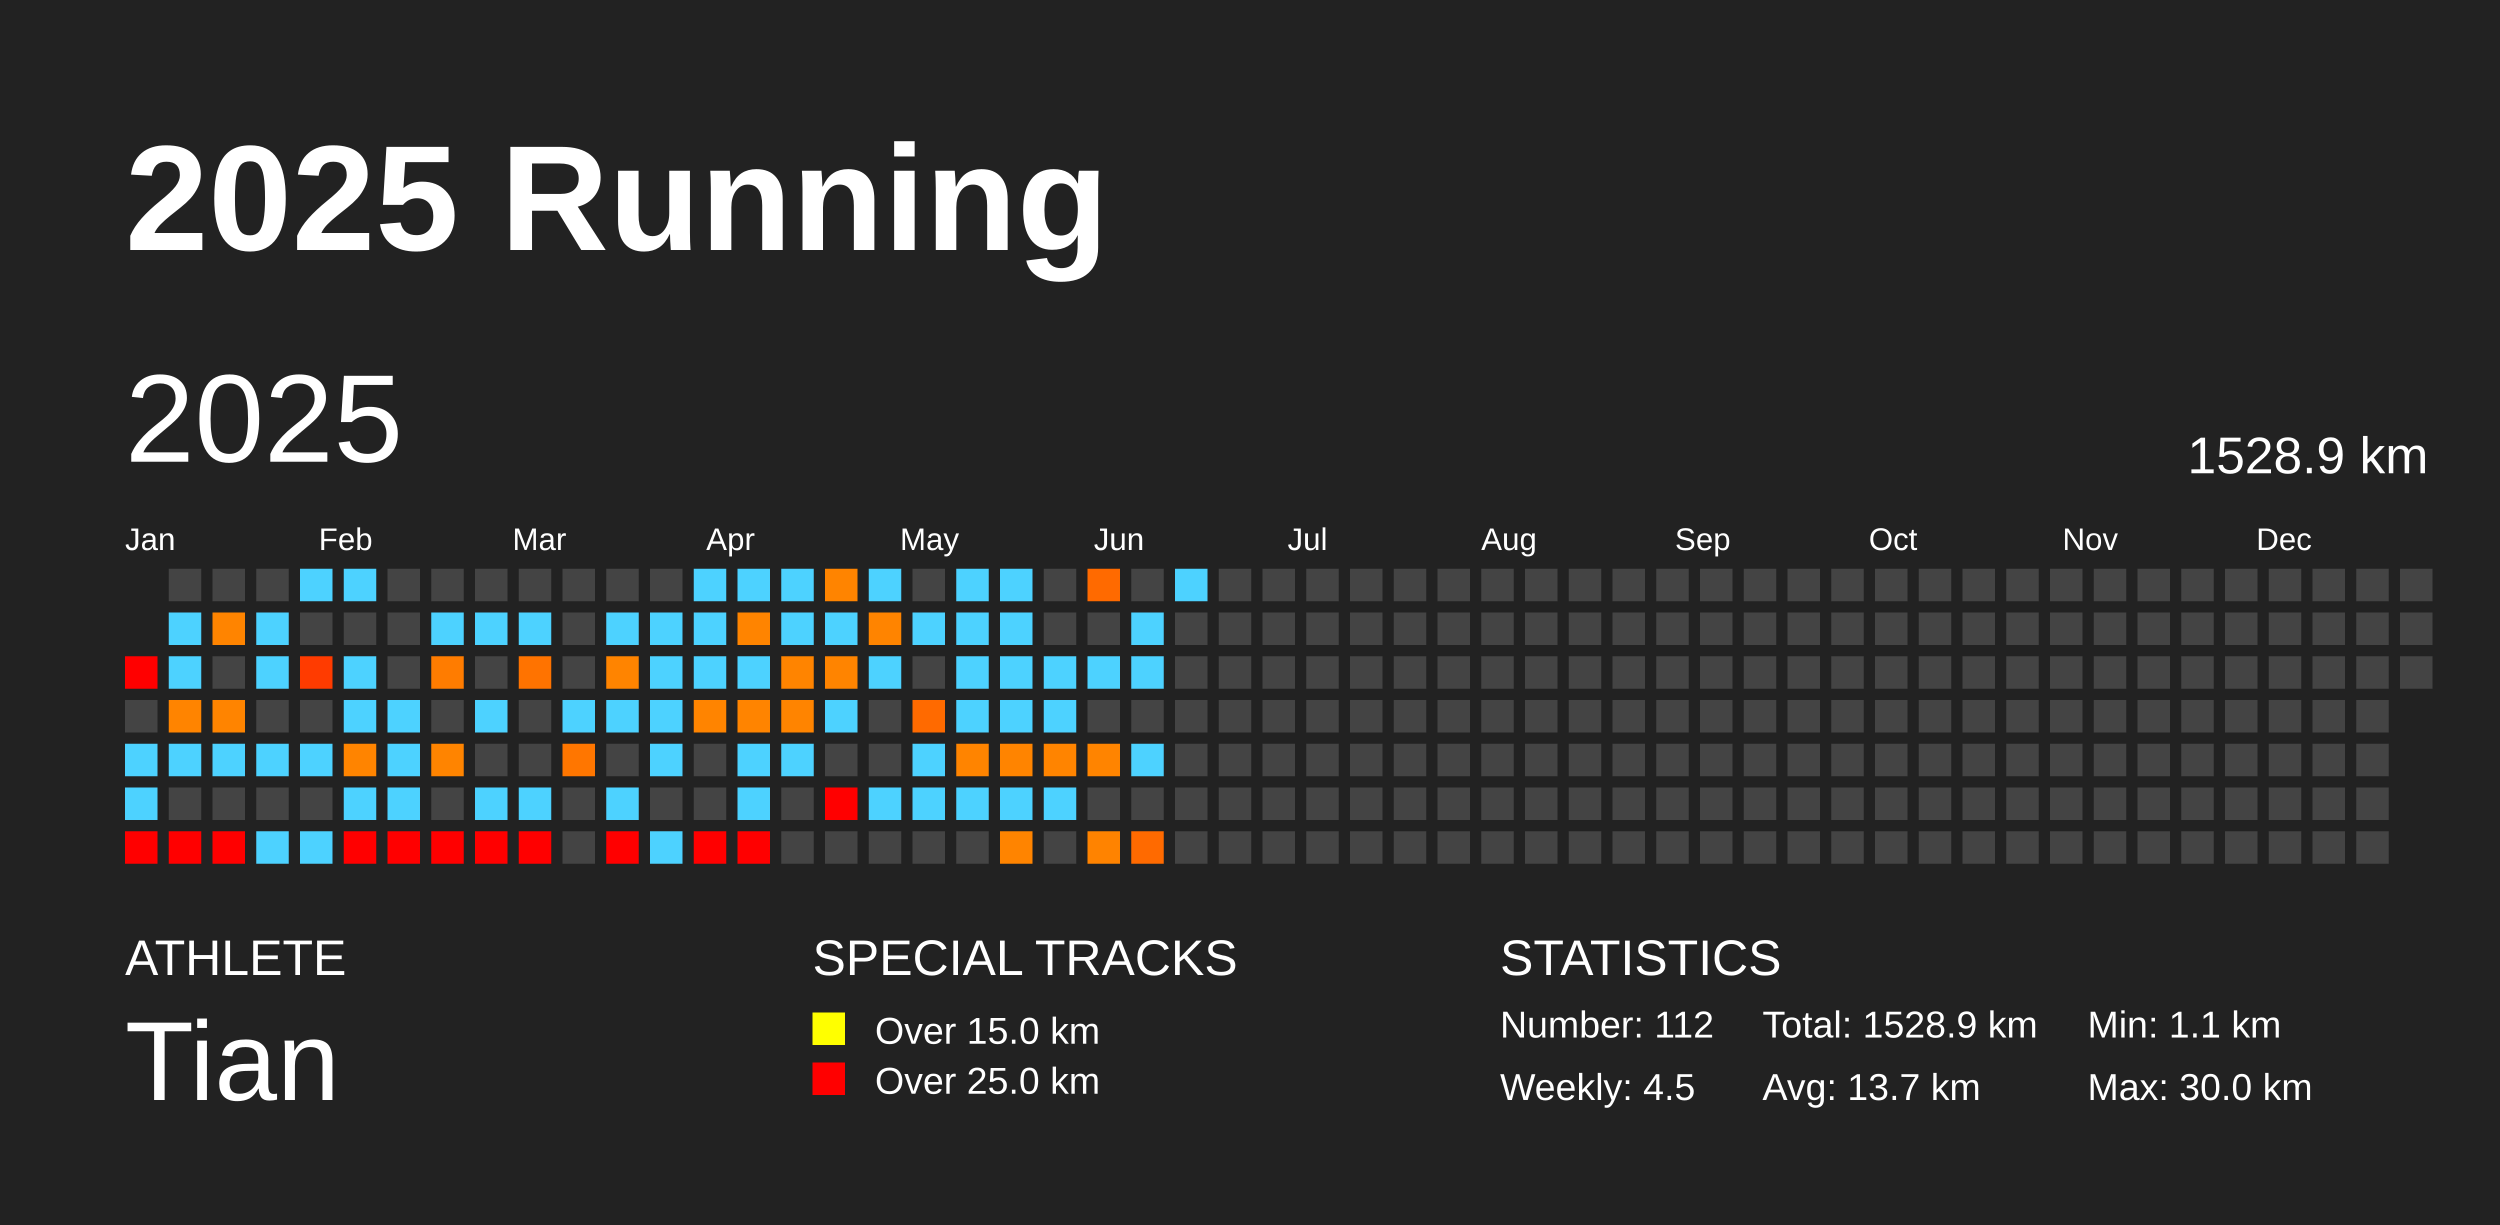
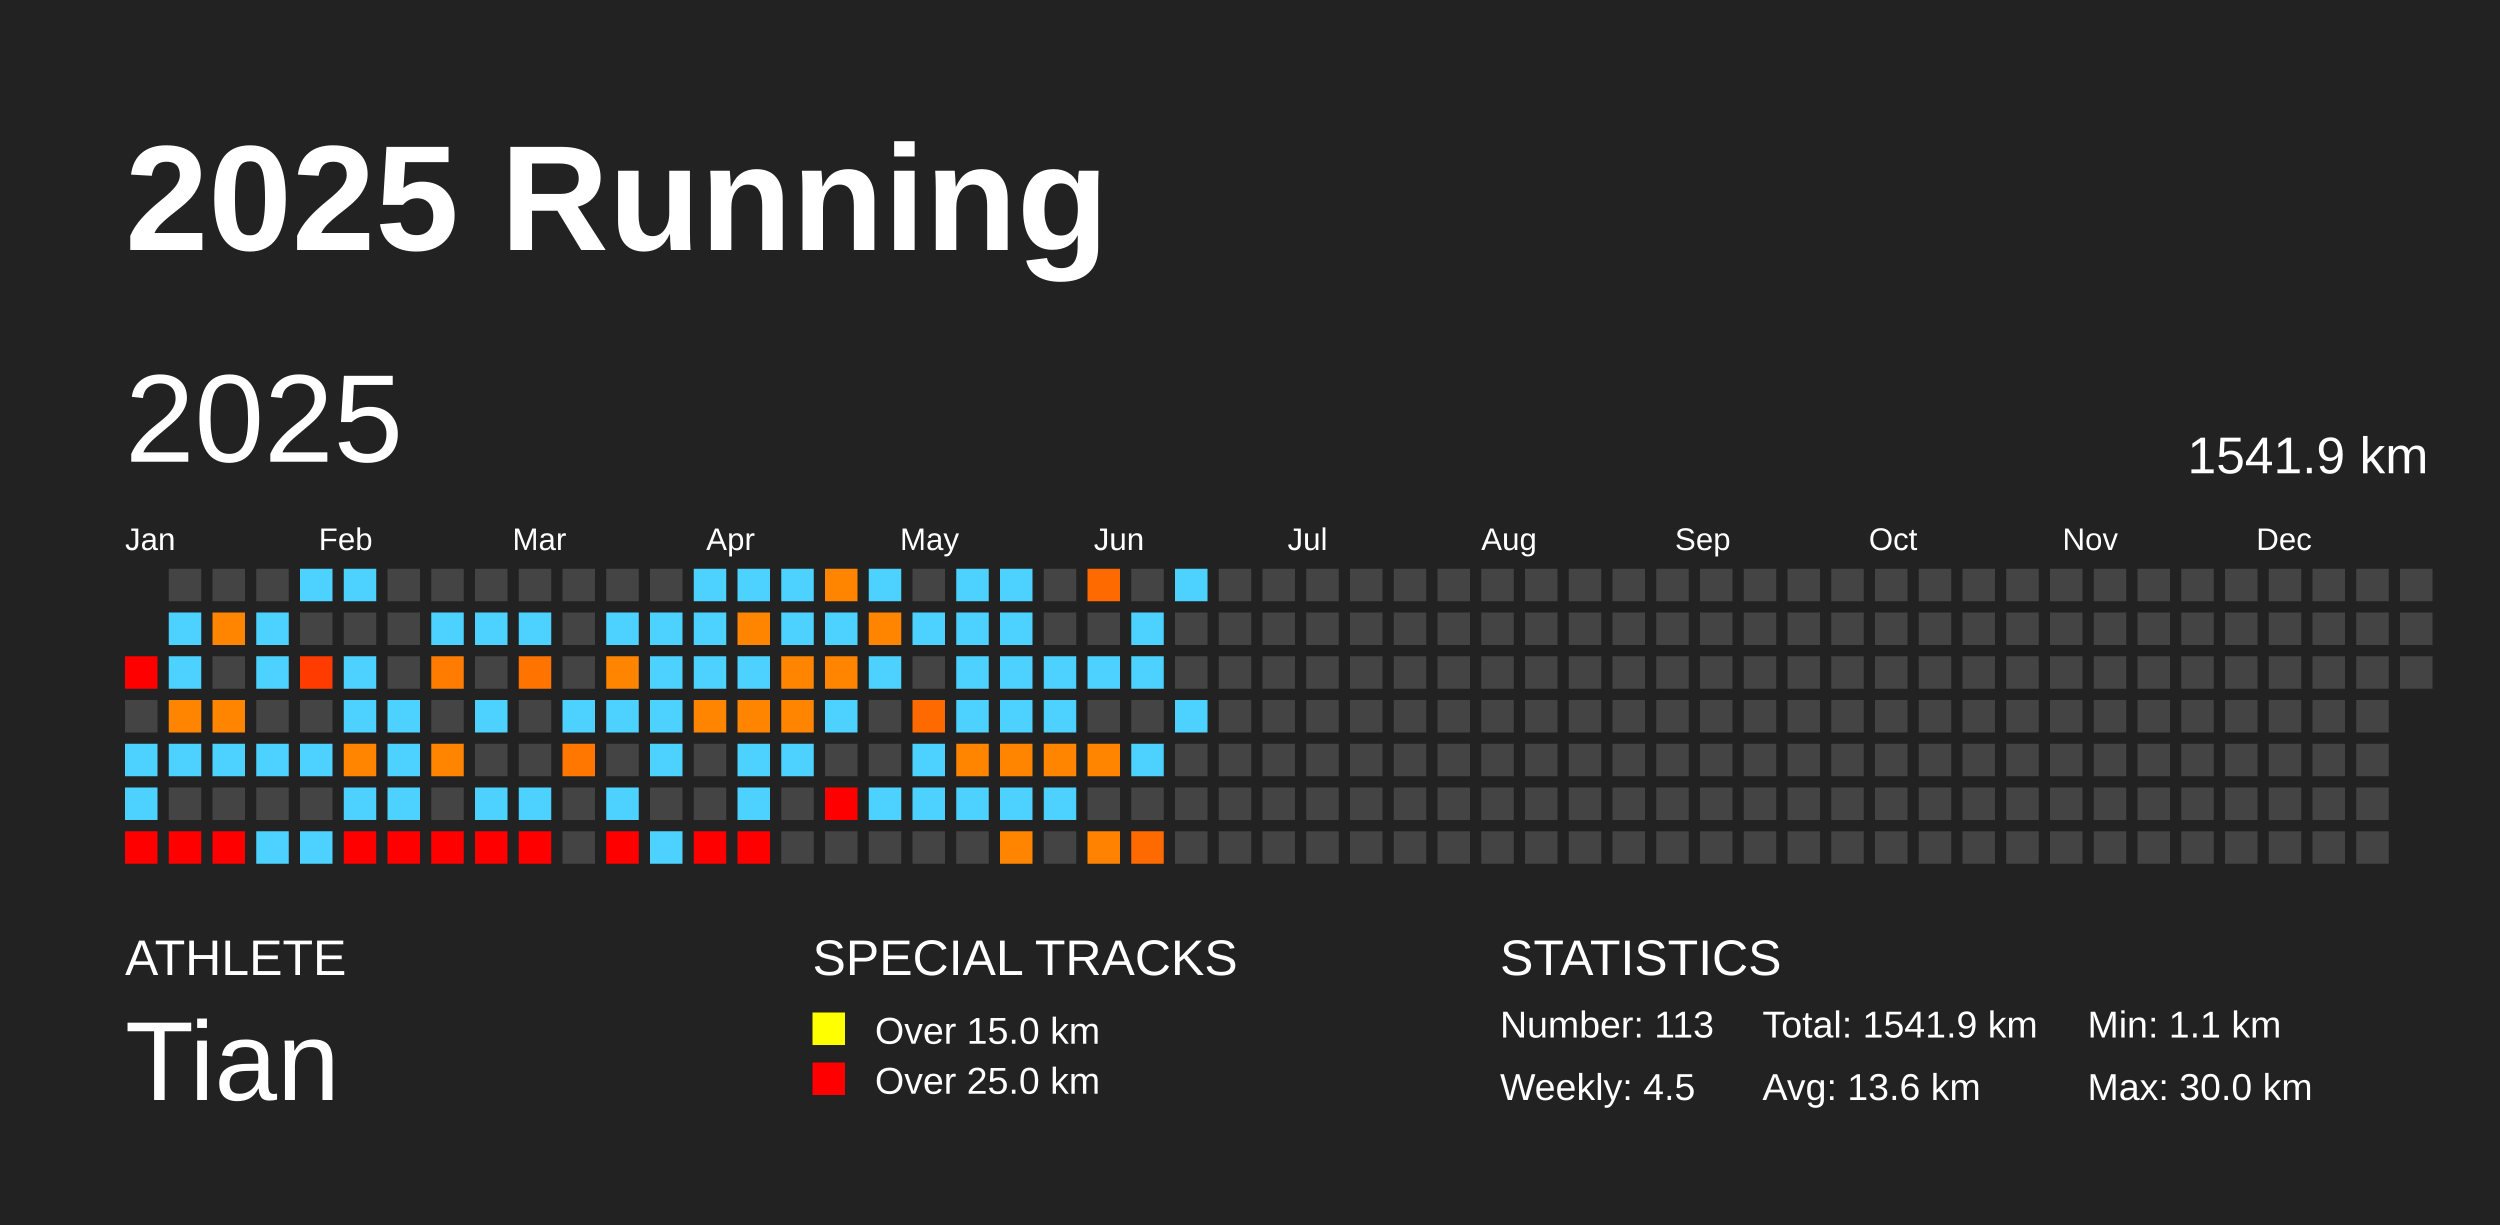
<svg xmlns="http://www.w3.org/2000/svg" baseProfile="full" height="98mm" version="1.1" viewBox="0,0,200,98" width="200mm">
  <defs />
  <rect fill="#222222" height="98" width="200" x="0" y="0" />
  <text fill="#FFFFFF" style="font-size:12px; font-family:Arial; font-weight:bold;" x="10" y="20">2025 Running</text>
  <text fill="#FFFFFF" style="font-size:4px; font-family:Arial" x="10" y="78">ATHLETE</text>
  <text fill="#FFFFFF" style="font-size:9px; font-family:Arial" x="10" y="88">Tian</text>
  <text fill="#FFFFFF" style="font-size:4px; font-family:Arial" x="65" y="78">SPECIAL TRACKS</text>
  <rect fill="yellow" height="2.6" width="2.6" x="65" y="81" />
  <text fill="#FFFFFF" style="font-size:3px; font-family:Arial" x="70" y="83.5">Over 15.0 km</text>
  <rect fill="red" height="2.6" width="2.6" x="65" y="85" />
  <text fill="#FFFFFF" style="font-size:3px; font-family:Arial" x="70" y="87.5">Over 25.0 km</text>
  <text fill="#FFFFFF" style="font-size:4px; font-family:Arial" x="120" y="78">STATISTICS</text>
-   <text fill="#FFFFFF" style="font-size:3px; font-family:Arial" x="120" y="83">Number: 112</text>
+   <text fill="#FFFFFF" style="font-size:3px; font-family:Arial" x="120" y="83">Number: 113</text>
  <text fill="#FFFFFF" style="font-size:3px; font-family:Arial" x="120" y="88">Weekly: 4.5</text>
-   <text fill="#FFFFFF" style="font-size:3px; font-family:Arial" x="141" y="83">Total: 1528.9 km</text>
-   <text fill="#FFFFFF" style="font-size:3px; font-family:Arial" x="141" y="88">Avg: 13.7 km</text>
+   <text fill="#FFFFFF" style="font-size:3px; font-family:Arial" x="141" y="83">Total: 1541.9 km</text>
+   <text fill="#FFFFFF" style="font-size:3px; font-family:Arial" x="141" y="88">Avg: 13.6 km</text>
  <text fill="#FFFFFF" style="font-size:3px; font-family:Arial" x="167" y="83">Min: 1.1 km</text>
  <text fill="#FFFFFF" style="font-size:3px; font-family:Arial" x="167" y="88">Max: 30.0 km</text>
  <text dominant-baseline="hanging" fill="#FFFFFF" style="font-size:10.0px; font-family:Arial;" x="10" y="30">2025</text>
-   <text dominant-baseline="hanging" fill="#FFFFFF" style="font-size:4.125px; font-family:Arial;" x="175" y="35">1528.9 km</text>
+   <text dominant-baseline="hanging" fill="#FFFFFF" style="font-size:4.125px; font-family:Arial;" x="175" y="35">1541.9 km</text>
  <text fill="#FFFFFF" style="font-size:2.5px; font-family:Arial" x="10.0" y="44">Jan</text>
  <text fill="#FFFFFF" style="font-size:2.5px; font-family:Arial" x="25.5" y="44">Feb</text>
  <text fill="#FFFFFF" style="font-size:2.5px; font-family:Arial" x="41.0" y="44">Mar</text>
  <text fill="#FFFFFF" style="font-size:2.5px; font-family:Arial" x="56.5" y="44">Apr</text>
  <text fill="#FFFFFF" style="font-size:2.5px; font-family:Arial" x="72.0" y="44">May</text>
  <text fill="#FFFFFF" style="font-size:2.5px; font-family:Arial" x="87.5" y="44">Jun</text>
  <text fill="#FFFFFF" style="font-size:2.5px; font-family:Arial" x="103.0" y="44">Jul</text>
  <text fill="#FFFFFF" style="font-size:2.5px; font-family:Arial" x="118.5" y="44">Aug</text>
  <text fill="#FFFFFF" style="font-size:2.5px; font-family:Arial" x="134.0" y="44">Sep</text>
  <text fill="#FFFFFF" style="font-size:2.5px; font-family:Arial" x="149.5" y="44">Oct</text>
  <text fill="#FFFFFF" style="font-size:2.5px; font-family:Arial" x="165.0" y="44">Nov</text>
  <text fill="#FFFFFF" style="font-size:2.5px; font-family:Arial" x="180.5" y="44">Dec</text>
  <rect fill="red" height="2.6" width="2.6" x="10.0" y="52.5" />
  <rect fill="#444444" height="2.6" width="2.6" x="10.0" y="56.0" />
  <rect fill="#4dd2ff" height="2.6" width="2.6" x="10.0" y="59.5" />
  <rect fill="#4dd2ff" height="2.6" width="2.6" x="10.0" y="63.0" />
  <rect fill="red" height="2.6" width="2.6" x="10.0" y="66.5" />
  <rect fill="#444444" height="2.6" width="2.6" x="13.5" y="45.5" />
  <rect fill="#4dd2ff" height="2.6" width="2.6" x="13.5" y="49.0" />
  <rect fill="#4dd2ff" height="2.6" width="2.6" x="13.5" y="52.5" />
  <rect fill="#ff8400" height="2.6" width="2.6" x="13.5" y="56.0" />
  <rect fill="#4dd2ff" height="2.6" width="2.6" x="13.5" y="59.5" />
  <rect fill="#444444" height="2.6" width="2.6" x="13.5" y="63.0" />
  <rect fill="red" height="2.6" width="2.6" x="13.5" y="66.5" />
  <rect fill="#444444" height="2.6" width="2.6" x="17.0" y="45.5" />
  <rect fill="#ff8400" height="2.6" width="2.6" x="17.0" y="49.0" />
  <rect fill="#444444" height="2.6" width="2.6" x="17.0" y="52.5" />
  <rect fill="#ff8400" height="2.6" width="2.6" x="17.0" y="56.0" />
  <rect fill="#4dd2ff" height="2.6" width="2.6" x="17.0" y="59.5" />
  <rect fill="#444444" height="2.6" width="2.6" x="17.0" y="63.0" />
  <rect fill="red" height="2.6" width="2.6" x="17.0" y="66.5" />
  <rect fill="#444444" height="2.6" width="2.6" x="20.5" y="45.5" />
  <rect fill="#4dd2ff" height="2.6" width="2.6" x="20.5" y="49.0" />
  <rect fill="#4dd2ff" height="2.6" width="2.6" x="20.5" y="52.5" />
  <rect fill="#444444" height="2.6" width="2.6" x="20.5" y="56.0" />
  <rect fill="#4dd2ff" height="2.6" width="2.6" x="20.5" y="59.5" />
  <rect fill="#444444" height="2.6" width="2.6" x="20.5" y="63.0" />
  <rect fill="#4dd2ff" height="2.6" width="2.6" x="20.5" y="66.5" />
  <rect fill="#4dd2ff" height="2.6" width="2.6" x="24.0" y="45.5" />
  <rect fill="#444444" height="2.6" width="2.6" x="24.0" y="49.0" />
  <rect fill="#ff3b00" height="2.6" width="2.6" x="24.0" y="52.5" />
  <rect fill="#444444" height="2.6" width="2.6" x="24.0" y="56.0" />
  <rect fill="#4dd2ff" height="2.6" width="2.6" x="24.0" y="59.5" />
  <rect fill="#444444" height="2.6" width="2.6" x="24.0" y="63.0" />
  <rect fill="#4dd2ff" height="2.6" width="2.6" x="24.0" y="66.5" />
  <rect fill="#4dd2ff" height="2.6" width="2.6" x="27.5" y="45.5" />
  <rect fill="#444444" height="2.6" width="2.6" x="27.5" y="49.0" />
  <rect fill="#4dd2ff" height="2.6" width="2.6" x="27.5" y="52.5" />
  <rect fill="#4dd2ff" height="2.6" width="2.6" x="27.5" y="56.0" />
  <rect fill="#ff8400" height="2.6" width="2.6" x="27.5" y="59.5" />
  <rect fill="#4dd2ff" height="2.6" width="2.6" x="27.5" y="63.0" />
  <rect fill="red" height="2.6" width="2.6" x="27.5" y="66.5" />
  <rect fill="#444444" height="2.6" width="2.6" x="31.0" y="45.5" />
  <rect fill="#444444" height="2.6" width="2.6" x="31.0" y="49.0" />
  <rect fill="#444444" height="2.6" width="2.6" x="31.0" y="52.5" />
  <rect fill="#4dd2ff" height="2.6" width="2.6" x="31.0" y="56.0" />
  <rect fill="#4dd2ff" height="2.6" width="2.6" x="31.0" y="59.5" />
  <rect fill="#4dd2ff" height="2.6" width="2.6" x="31.0" y="63.0" />
  <rect fill="red" height="2.6" width="2.6" x="31.0" y="66.5" />
  <rect fill="#444444" height="2.6" width="2.6" x="34.5" y="45.5" />
  <rect fill="#4dd2ff" height="2.6" width="2.6" x="34.5" y="49.0" />
  <rect fill="#ff7c00" height="2.6" width="2.6" x="34.5" y="52.5" />
  <rect fill="#444444" height="2.6" width="2.6" x="34.5" y="56.0" />
  <rect fill="#ff8400" height="2.6" width="2.6" x="34.5" y="59.5" />
  <rect fill="#444444" height="2.6" width="2.6" x="34.5" y="63.0" />
  <rect fill="red" height="2.6" width="2.6" x="34.5" y="66.5" />
  <rect fill="#444444" height="2.6" width="2.6" x="38.0" y="45.5" />
  <rect fill="#4dd2ff" height="2.6" width="2.6" x="38.0" y="49.0" />
  <rect fill="#444444" height="2.6" width="2.6" x="38.0" y="52.5" />
  <rect fill="#4dd2ff" height="2.6" width="2.6" x="38.0" y="56.0" />
  <rect fill="#444444" height="2.6" width="2.6" x="38.0" y="59.5" />
  <rect fill="#4dd2ff" height="2.6" width="2.6" x="38.0" y="63.0" />
  <rect fill="red" height="2.6" width="2.6" x="38.0" y="66.5" />
  <rect fill="#444444" height="2.6" width="2.6" x="41.5" y="45.5" />
  <rect fill="#4dd2ff" height="2.6" width="2.6" x="41.5" y="49.0" />
  <rect fill="#ff7300" height="2.6" width="2.6" x="41.5" y="52.5" />
  <rect fill="#444444" height="2.6" width="2.6" x="41.5" y="56.0" />
  <rect fill="#444444" height="2.6" width="2.6" x="41.5" y="59.5" />
  <rect fill="#4dd2ff" height="2.6" width="2.6" x="41.5" y="63.0" />
  <rect fill="red" height="2.6" width="2.6" x="41.5" y="66.5" />
  <rect fill="#444444" height="2.6" width="2.6" x="45.0" y="45.5" />
  <rect fill="#444444" height="2.6" width="2.6" x="45.0" y="49.0" />
  <rect fill="#444444" height="2.6" width="2.6" x="45.0" y="52.5" />
  <rect fill="#4dd2ff" height="2.6" width="2.6" x="45.0" y="56.0" />
  <rect fill="#ff7600" height="2.6" width="2.6" x="45.0" y="59.5" />
  <rect fill="#444444" height="2.6" width="2.6" x="45.0" y="63.0" />
  <rect fill="#444444" height="2.6" width="2.6" x="45.0" y="66.5" />
  <rect fill="#444444" height="2.6" width="2.6" x="48.5" y="45.5" />
  <rect fill="#4dd2ff" height="2.6" width="2.6" x="48.5" y="49.0" />
  <rect fill="#ff8400" height="2.6" width="2.6" x="48.5" y="52.5" />
  <rect fill="#4dd2ff" height="2.6" width="2.6" x="48.5" y="56.0" />
  <rect fill="#444444" height="2.6" width="2.6" x="48.5" y="59.5" />
  <rect fill="#4dd2ff" height="2.6" width="2.6" x="48.5" y="63.0" />
  <rect fill="red" height="2.6" width="2.6" x="48.5" y="66.5" />
  <rect fill="#444444" height="2.6" width="2.6" x="52.0" y="45.5" />
  <rect fill="#4dd2ff" height="2.6" width="2.6" x="52.0" y="49.0" />
  <rect fill="#4dd2ff" height="2.6" width="2.6" x="52.0" y="52.5" />
  <rect fill="#4dd2ff" height="2.6" width="2.6" x="52.0" y="56.0" />
  <rect fill="#4dd2ff" height="2.6" width="2.6" x="52.0" y="59.5" />
  <rect fill="#444444" height="2.6" width="2.6" x="52.0" y="63.0" />
  <rect fill="#4dd2ff" height="2.6" width="2.6" x="52.0" y="66.5" />
  <rect fill="#4dd2ff" height="2.6" width="2.6" x="55.5" y="45.5" />
  <rect fill="#4dd2ff" height="2.6" width="2.6" x="55.5" y="49.0" />
  <rect fill="#4dd2ff" height="2.6" width="2.6" x="55.5" y="52.5" />
  <rect fill="#ff8400" height="2.6" width="2.6" x="55.5" y="56.0" />
  <rect fill="#444444" height="2.6" width="2.6" x="55.5" y="59.5" />
  <rect fill="#444444" height="2.6" width="2.6" x="55.5" y="63.0" />
  <rect fill="red" height="2.6" width="2.6" x="55.5" y="66.5" />
  <rect fill="#4dd2ff" height="2.6" width="2.6" x="59.0" y="45.5" />
  <rect fill="#ff8400" height="2.6" width="2.6" x="59.0" y="49.0" />
  <rect fill="#4dd2ff" height="2.6" width="2.6" x="59.0" y="52.5" />
  <rect fill="#ff8400" height="2.6" width="2.6" x="59.0" y="56.0" />
  <rect fill="#4dd2ff" height="2.6" width="2.6" x="59.0" y="59.5" />
  <rect fill="#4dd2ff" height="2.6" width="2.6" x="59.0" y="63.0" />
  <rect fill="red" height="2.6" width="2.6" x="59.0" y="66.5" />
  <rect fill="#4dd2ff" height="2.6" width="2.6" x="62.5" y="45.5" />
  <rect fill="#4dd2ff" height="2.6" width="2.6" x="62.5" y="49.0" />
  <rect fill="#ff8400" height="2.6" width="2.6" x="62.5" y="52.5" />
  <rect fill="#ff8400" height="2.6" width="2.6" x="62.5" y="56.0" />
  <rect fill="#4dd2ff" height="2.6" width="2.6" x="62.5" y="59.5" />
  <rect fill="#444444" height="2.6" width="2.6" x="62.5" y="63.0" />
  <rect fill="#444444" height="2.6" width="2.6" x="62.5" y="66.5" />
  <rect fill="#ff8400" height="2.6" width="2.6" x="66.0" y="45.5" />
  <rect fill="#4dd2ff" height="2.6" width="2.6" x="66.0" y="49.0" />
  <rect fill="#ff8400" height="2.6" width="2.6" x="66.0" y="52.5" />
  <rect fill="#4dd2ff" height="2.6" width="2.6" x="66.0" y="56.0" />
  <rect fill="#444444" height="2.6" width="2.6" x="66.0" y="59.5" />
  <rect fill="red" height="2.6" width="2.6" x="66.0" y="63.0" />
  <rect fill="#444444" height="2.6" width="2.6" x="66.0" y="66.5" />
  <rect fill="#4dd2ff" height="2.6" width="2.6" x="69.5" y="45.5" />
  <rect fill="#ff8400" height="2.6" width="2.6" x="69.5" y="49.0" />
  <rect fill="#4dd2ff" height="2.6" width="2.6" x="69.5" y="52.5" />
  <rect fill="#444444" height="2.6" width="2.6" x="69.5" y="56.0" />
  <rect fill="#444444" height="2.6" width="2.6" x="69.5" y="59.5" />
  <rect fill="#4dd2ff" height="2.6" width="2.6" x="69.5" y="63.0" />
  <rect fill="#444444" height="2.6" width="2.6" x="69.5" y="66.5" />
  <rect fill="#444444" height="2.6" width="2.6" x="73.0" y="45.5" />
  <rect fill="#4dd2ff" height="2.6" width="2.6" x="73.0" y="49.0" />
  <rect fill="#444444" height="2.6" width="2.6" x="73.0" y="52.5" />
  <rect fill="#ff6a00" height="2.6" width="2.6" x="73.0" y="56.0" />
  <rect fill="#4dd2ff" height="2.6" width="2.6" x="73.0" y="59.5" />
  <rect fill="#4dd2ff" height="2.6" width="2.6" x="73.0" y="63.0" />
  <rect fill="#444444" height="2.6" width="2.6" x="73.0" y="66.5" />
  <rect fill="#4dd2ff" height="2.6" width="2.6" x="76.5" y="45.5" />
  <rect fill="#4dd2ff" height="2.6" width="2.6" x="76.5" y="49.0" />
  <rect fill="#4dd2ff" height="2.6" width="2.6" x="76.5" y="52.5" />
  <rect fill="#4dd2ff" height="2.6" width="2.6" x="76.5" y="56.0" />
  <rect fill="#ff8400" height="2.6" width="2.6" x="76.5" y="59.5" />
  <rect fill="#4dd2ff" height="2.6" width="2.6" x="76.5" y="63.0" />
  <rect fill="#444444" height="2.6" width="2.6" x="76.5" y="66.5" />
  <rect fill="#4dd2ff" height="2.6" width="2.6" x="80.0" y="45.5" />
  <rect fill="#4dd2ff" height="2.6" width="2.6" x="80.0" y="49.0" />
  <rect fill="#4dd2ff" height="2.6" width="2.6" x="80.0" y="52.5" />
  <rect fill="#4dd2ff" height="2.6" width="2.6" x="80.0" y="56.0" />
  <rect fill="#ff8400" height="2.6" width="2.6" x="80.0" y="59.5" />
  <rect fill="#4dd2ff" height="2.6" width="2.6" x="80.0" y="63.0" />
  <rect fill="#ff8400" height="2.6" width="2.6" x="80.0" y="66.5" />
  <rect fill="#444444" height="2.6" width="2.6" x="83.5" y="45.5" />
  <rect fill="#444444" height="2.6" width="2.6" x="83.5" y="49.0" />
  <rect fill="#4dd2ff" height="2.6" width="2.6" x="83.5" y="52.5" />
  <rect fill="#4dd2ff" height="2.6" width="2.6" x="83.5" y="56.0" />
  <rect fill="#ff8400" height="2.6" width="2.6" x="83.5" y="59.5" />
  <rect fill="#4dd2ff" height="2.6" width="2.6" x="83.5" y="63.0" />
  <rect fill="#444444" height="2.6" width="2.6" x="83.5" y="66.5" />
  <rect fill="#ff6a00" height="2.6" width="2.6" x="87.0" y="45.5" />
  <rect fill="#444444" height="2.6" width="2.6" x="87.0" y="49.0" />
  <rect fill="#4dd2ff" height="2.6" width="2.6" x="87.0" y="52.5" />
  <rect fill="#444444" height="2.6" width="2.6" x="87.0" y="56.0" />
  <rect fill="#ff8400" height="2.6" width="2.6" x="87.0" y="59.5" />
  <rect fill="#444444" height="2.6" width="2.6" x="87.0" y="63.0" />
  <rect fill="#ff8300" height="2.6" width="2.6" x="87.0" y="66.5" />
  <rect fill="#444444" height="2.6" width="2.6" x="90.5" y="45.5" />
  <rect fill="#4dd2ff" height="2.6" width="2.6" x="90.5" y="49.0" />
  <rect fill="#4dd2ff" height="2.6" width="2.6" x="90.5" y="52.5" />
  <rect fill="#444444" height="2.6" width="2.6" x="90.5" y="56.0" />
  <rect fill="#4dd2ff" height="2.6" width="2.6" x="90.5" y="59.5" />
  <rect fill="#444444" height="2.6" width="2.6" x="90.5" y="63.0" />
  <rect fill="#ff6a00" height="2.6" width="2.6" x="90.5" y="66.5" />
  <rect fill="#4dd2ff" height="2.6" width="2.6" x="94.0" y="45.5" />
  <rect fill="#444444" height="2.6" width="2.6" x="94.0" y="49.0" />
  <rect fill="#444444" height="2.6" width="2.6" x="94.0" y="52.5" />
-   <rect fill="#444444" height="2.6" width="2.6" x="94.0" y="56.0" />
+   <rect fill="#4dd2ff" height="2.6" width="2.6" x="94.0" y="56.0" />
  <rect fill="#444444" height="2.6" width="2.6" x="94.0" y="59.5" />
  <rect fill="#444444" height="2.6" width="2.6" x="94.0" y="63.0" />
  <rect fill="#444444" height="2.6" width="2.6" x="94.0" y="66.5" />
  <rect fill="#444444" height="2.6" width="2.6" x="97.5" y="45.5" />
  <rect fill="#444444" height="2.6" width="2.6" x="97.5" y="49.0" />
  <rect fill="#444444" height="2.6" width="2.6" x="97.5" y="52.5" />
  <rect fill="#444444" height="2.6" width="2.6" x="97.5" y="56.0" />
  <rect fill="#444444" height="2.6" width="2.6" x="97.5" y="59.5" />
  <rect fill="#444444" height="2.6" width="2.6" x="97.5" y="63.0" />
  <rect fill="#444444" height="2.6" width="2.6" x="97.5" y="66.5" />
  <rect fill="#444444" height="2.6" width="2.6" x="101.0" y="45.5" />
  <rect fill="#444444" height="2.6" width="2.6" x="101.0" y="49.0" />
  <rect fill="#444444" height="2.6" width="2.6" x="101.0" y="52.5" />
  <rect fill="#444444" height="2.6" width="2.6" x="101.0" y="56.0" />
  <rect fill="#444444" height="2.6" width="2.6" x="101.0" y="59.5" />
  <rect fill="#444444" height="2.6" width="2.6" x="101.0" y="63.0" />
  <rect fill="#444444" height="2.6" width="2.6" x="101.0" y="66.5" />
  <rect fill="#444444" height="2.6" width="2.6" x="104.5" y="45.5" />
  <rect fill="#444444" height="2.6" width="2.6" x="104.5" y="49.0" />
  <rect fill="#444444" height="2.6" width="2.6" x="104.5" y="52.5" />
  <rect fill="#444444" height="2.6" width="2.6" x="104.5" y="56.0" />
  <rect fill="#444444" height="2.6" width="2.6" x="104.5" y="59.5" />
  <rect fill="#444444" height="2.6" width="2.6" x="104.5" y="63.0" />
  <rect fill="#444444" height="2.6" width="2.6" x="104.5" y="66.5" />
  <rect fill="#444444" height="2.6" width="2.6" x="108.0" y="45.5" />
  <rect fill="#444444" height="2.6" width="2.6" x="108.0" y="49.0" />
  <rect fill="#444444" height="2.6" width="2.6" x="108.0" y="52.5" />
  <rect fill="#444444" height="2.6" width="2.6" x="108.0" y="56.0" />
  <rect fill="#444444" height="2.6" width="2.6" x="108.0" y="59.5" />
  <rect fill="#444444" height="2.6" width="2.6" x="108.0" y="63.0" />
  <rect fill="#444444" height="2.6" width="2.6" x="108.0" y="66.5" />
  <rect fill="#444444" height="2.6" width="2.6" x="111.5" y="45.5" />
  <rect fill="#444444" height="2.6" width="2.6" x="111.5" y="49.0" />
  <rect fill="#444444" height="2.6" width="2.6" x="111.5" y="52.5" />
  <rect fill="#444444" height="2.6" width="2.6" x="111.5" y="56.0" />
  <rect fill="#444444" height="2.6" width="2.6" x="111.5" y="59.5" />
  <rect fill="#444444" height="2.6" width="2.6" x="111.5" y="63.0" />
  <rect fill="#444444" height="2.6" width="2.6" x="111.5" y="66.5" />
  <rect fill="#444444" height="2.6" width="2.6" x="115.0" y="45.5" />
  <rect fill="#444444" height="2.6" width="2.6" x="115.0" y="49.0" />
  <rect fill="#444444" height="2.6" width="2.6" x="115.0" y="52.5" />
  <rect fill="#444444" height="2.6" width="2.6" x="115.0" y="56.0" />
  <rect fill="#444444" height="2.6" width="2.6" x="115.0" y="59.5" />
  <rect fill="#444444" height="2.6" width="2.6" x="115.0" y="63.0" />
  <rect fill="#444444" height="2.6" width="2.6" x="115.0" y="66.5" />
  <rect fill="#444444" height="2.6" width="2.6" x="118.5" y="45.5" />
  <rect fill="#444444" height="2.6" width="2.6" x="118.5" y="49.0" />
  <rect fill="#444444" height="2.6" width="2.6" x="118.5" y="52.5" />
  <rect fill="#444444" height="2.6" width="2.6" x="118.5" y="56.0" />
  <rect fill="#444444" height="2.6" width="2.6" x="118.5" y="59.5" />
  <rect fill="#444444" height="2.6" width="2.6" x="118.5" y="63.0" />
  <rect fill="#444444" height="2.6" width="2.6" x="118.5" y="66.5" />
  <rect fill="#444444" height="2.6" width="2.6" x="122.0" y="45.5" />
  <rect fill="#444444" height="2.6" width="2.6" x="122.0" y="49.0" />
  <rect fill="#444444" height="2.6" width="2.6" x="122.0" y="52.5" />
  <rect fill="#444444" height="2.6" width="2.6" x="122.0" y="56.0" />
  <rect fill="#444444" height="2.6" width="2.6" x="122.0" y="59.5" />
  <rect fill="#444444" height="2.6" width="2.6" x="122.0" y="63.0" />
  <rect fill="#444444" height="2.6" width="2.6" x="122.0" y="66.5" />
  <rect fill="#444444" height="2.6" width="2.6" x="125.5" y="45.5" />
  <rect fill="#444444" height="2.6" width="2.6" x="125.5" y="49.0" />
  <rect fill="#444444" height="2.6" width="2.6" x="125.5" y="52.5" />
  <rect fill="#444444" height="2.6" width="2.6" x="125.5" y="56.0" />
  <rect fill="#444444" height="2.6" width="2.6" x="125.5" y="59.5" />
  <rect fill="#444444" height="2.6" width="2.6" x="125.5" y="63.0" />
  <rect fill="#444444" height="2.6" width="2.6" x="125.5" y="66.5" />
  <rect fill="#444444" height="2.6" width="2.6" x="129.0" y="45.5" />
  <rect fill="#444444" height="2.6" width="2.6" x="129.0" y="49.0" />
  <rect fill="#444444" height="2.6" width="2.6" x="129.0" y="52.5" />
  <rect fill="#444444" height="2.6" width="2.6" x="129.0" y="56.0" />
  <rect fill="#444444" height="2.6" width="2.6" x="129.0" y="59.5" />
  <rect fill="#444444" height="2.6" width="2.6" x="129.0" y="63.0" />
  <rect fill="#444444" height="2.6" width="2.6" x="129.0" y="66.5" />
  <rect fill="#444444" height="2.6" width="2.6" x="132.5" y="45.5" />
  <rect fill="#444444" height="2.6" width="2.6" x="132.5" y="49.0" />
  <rect fill="#444444" height="2.6" width="2.6" x="132.5" y="52.5" />
  <rect fill="#444444" height="2.6" width="2.6" x="132.5" y="56.0" />
  <rect fill="#444444" height="2.6" width="2.6" x="132.5" y="59.5" />
  <rect fill="#444444" height="2.6" width="2.6" x="132.5" y="63.0" />
  <rect fill="#444444" height="2.6" width="2.6" x="132.5" y="66.5" />
  <rect fill="#444444" height="2.6" width="2.6" x="136.0" y="45.5" />
  <rect fill="#444444" height="2.6" width="2.6" x="136.0" y="49.0" />
  <rect fill="#444444" height="2.6" width="2.6" x="136.0" y="52.5" />
  <rect fill="#444444" height="2.6" width="2.6" x="136.0" y="56.0" />
  <rect fill="#444444" height="2.6" width="2.6" x="136.0" y="59.5" />
  <rect fill="#444444" height="2.6" width="2.6" x="136.0" y="63.0" />
  <rect fill="#444444" height="2.6" width="2.6" x="136.0" y="66.5" />
  <rect fill="#444444" height="2.6" width="2.6" x="139.5" y="45.5" />
  <rect fill="#444444" height="2.6" width="2.6" x="139.5" y="49.0" />
  <rect fill="#444444" height="2.6" width="2.6" x="139.5" y="52.5" />
  <rect fill="#444444" height="2.6" width="2.6" x="139.5" y="56.0" />
  <rect fill="#444444" height="2.6" width="2.6" x="139.5" y="59.5" />
  <rect fill="#444444" height="2.6" width="2.6" x="139.5" y="63.0" />
  <rect fill="#444444" height="2.6" width="2.6" x="139.5" y="66.5" />
  <rect fill="#444444" height="2.6" width="2.6" x="143.0" y="45.5" />
  <rect fill="#444444" height="2.6" width="2.6" x="143.0" y="49.0" />
  <rect fill="#444444" height="2.6" width="2.6" x="143.0" y="52.5" />
  <rect fill="#444444" height="2.6" width="2.6" x="143.0" y="56.0" />
  <rect fill="#444444" height="2.6" width="2.6" x="143.0" y="59.5" />
  <rect fill="#444444" height="2.6" width="2.6" x="143.0" y="63.0" />
  <rect fill="#444444" height="2.6" width="2.6" x="143.0" y="66.5" />
  <rect fill="#444444" height="2.6" width="2.6" x="146.5" y="45.5" />
  <rect fill="#444444" height="2.6" width="2.6" x="146.5" y="49.0" />
  <rect fill="#444444" height="2.6" width="2.6" x="146.5" y="52.5" />
  <rect fill="#444444" height="2.6" width="2.6" x="146.5" y="56.0" />
  <rect fill="#444444" height="2.6" width="2.6" x="146.5" y="59.5" />
  <rect fill="#444444" height="2.6" width="2.6" x="146.5" y="63.0" />
  <rect fill="#444444" height="2.6" width="2.6" x="146.5" y="66.5" />
  <rect fill="#444444" height="2.6" width="2.6" x="150.0" y="45.5" />
  <rect fill="#444444" height="2.6" width="2.6" x="150.0" y="49.0" />
  <rect fill="#444444" height="2.6" width="2.6" x="150.0" y="52.5" />
  <rect fill="#444444" height="2.6" width="2.6" x="150.0" y="56.0" />
  <rect fill="#444444" height="2.6" width="2.6" x="150.0" y="59.5" />
  <rect fill="#444444" height="2.6" width="2.6" x="150.0" y="63.0" />
  <rect fill="#444444" height="2.6" width="2.6" x="150.0" y="66.5" />
  <rect fill="#444444" height="2.6" width="2.6" x="153.5" y="45.5" />
  <rect fill="#444444" height="2.6" width="2.6" x="153.5" y="49.0" />
  <rect fill="#444444" height="2.6" width="2.6" x="153.5" y="52.5" />
  <rect fill="#444444" height="2.6" width="2.6" x="153.5" y="56.0" />
  <rect fill="#444444" height="2.6" width="2.6" x="153.5" y="59.5" />
  <rect fill="#444444" height="2.6" width="2.6" x="153.5" y="63.0" />
  <rect fill="#444444" height="2.6" width="2.6" x="153.5" y="66.5" />
  <rect fill="#444444" height="2.6" width="2.6" x="157.0" y="45.5" />
  <rect fill="#444444" height="2.6" width="2.6" x="157.0" y="49.0" />
  <rect fill="#444444" height="2.6" width="2.6" x="157.0" y="52.5" />
  <rect fill="#444444" height="2.6" width="2.6" x="157.0" y="56.0" />
  <rect fill="#444444" height="2.6" width="2.6" x="157.0" y="59.5" />
  <rect fill="#444444" height="2.6" width="2.6" x="157.0" y="63.0" />
  <rect fill="#444444" height="2.6" width="2.6" x="157.0" y="66.5" />
  <rect fill="#444444" height="2.6" width="2.6" x="160.5" y="45.5" />
  <rect fill="#444444" height="2.6" width="2.6" x="160.5" y="49.0" />
  <rect fill="#444444" height="2.6" width="2.6" x="160.5" y="52.5" />
  <rect fill="#444444" height="2.6" width="2.6" x="160.5" y="56.0" />
  <rect fill="#444444" height="2.6" width="2.6" x="160.5" y="59.5" />
  <rect fill="#444444" height="2.6" width="2.6" x="160.5" y="63.0" />
  <rect fill="#444444" height="2.6" width="2.6" x="160.5" y="66.5" />
  <rect fill="#444444" height="2.6" width="2.6" x="164.0" y="45.5" />
  <rect fill="#444444" height="2.6" width="2.6" x="164.0" y="49.0" />
  <rect fill="#444444" height="2.6" width="2.6" x="164.0" y="52.5" />
  <rect fill="#444444" height="2.6" width="2.6" x="164.0" y="56.0" />
  <rect fill="#444444" height="2.6" width="2.6" x="164.0" y="59.5" />
  <rect fill="#444444" height="2.6" width="2.6" x="164.0" y="63.0" />
  <rect fill="#444444" height="2.6" width="2.6" x="164.0" y="66.5" />
  <rect fill="#444444" height="2.6" width="2.6" x="167.5" y="45.5" />
  <rect fill="#444444" height="2.6" width="2.6" x="167.5" y="49.0" />
  <rect fill="#444444" height="2.6" width="2.6" x="167.5" y="52.5" />
  <rect fill="#444444" height="2.6" width="2.6" x="167.5" y="56.0" />
  <rect fill="#444444" height="2.6" width="2.6" x="167.5" y="59.5" />
  <rect fill="#444444" height="2.6" width="2.6" x="167.5" y="63.0" />
  <rect fill="#444444" height="2.6" width="2.6" x="167.5" y="66.5" />
  <rect fill="#444444" height="2.6" width="2.6" x="171.0" y="45.5" />
  <rect fill="#444444" height="2.6" width="2.6" x="171.0" y="49.0" />
  <rect fill="#444444" height="2.6" width="2.6" x="171.0" y="52.5" />
  <rect fill="#444444" height="2.6" width="2.6" x="171.0" y="56.0" />
  <rect fill="#444444" height="2.6" width="2.6" x="171.0" y="59.5" />
  <rect fill="#444444" height="2.6" width="2.6" x="171.0" y="63.0" />
  <rect fill="#444444" height="2.6" width="2.6" x="171.0" y="66.5" />
  <rect fill="#444444" height="2.6" width="2.6" x="174.5" y="45.5" />
  <rect fill="#444444" height="2.6" width="2.6" x="174.5" y="49.0" />
  <rect fill="#444444" height="2.6" width="2.6" x="174.5" y="52.5" />
  <rect fill="#444444" height="2.6" width="2.6" x="174.5" y="56.0" />
  <rect fill="#444444" height="2.6" width="2.6" x="174.5" y="59.5" />
  <rect fill="#444444" height="2.6" width="2.6" x="174.5" y="63.0" />
  <rect fill="#444444" height="2.6" width="2.6" x="174.5" y="66.5" />
  <rect fill="#444444" height="2.6" width="2.6" x="178.0" y="45.5" />
  <rect fill="#444444" height="2.6" width="2.6" x="178.0" y="49.0" />
  <rect fill="#444444" height="2.6" width="2.6" x="178.0" y="52.5" />
  <rect fill="#444444" height="2.6" width="2.6" x="178.0" y="56.0" />
  <rect fill="#444444" height="2.6" width="2.6" x="178.0" y="59.5" />
  <rect fill="#444444" height="2.6" width="2.6" x="178.0" y="63.0" />
  <rect fill="#444444" height="2.6" width="2.6" x="178.0" y="66.5" />
  <rect fill="#444444" height="2.6" width="2.6" x="181.5" y="45.5" />
  <rect fill="#444444" height="2.6" width="2.6" x="181.5" y="49.0" />
  <rect fill="#444444" height="2.6" width="2.6" x="181.5" y="52.5" />
  <rect fill="#444444" height="2.6" width="2.6" x="181.5" y="56.0" />
  <rect fill="#444444" height="2.6" width="2.6" x="181.5" y="59.5" />
  <rect fill="#444444" height="2.6" width="2.6" x="181.5" y="63.0" />
  <rect fill="#444444" height="2.6" width="2.6" x="181.5" y="66.5" />
  <rect fill="#444444" height="2.6" width="2.6" x="185.0" y="45.5" />
  <rect fill="#444444" height="2.6" width="2.6" x="185.0" y="49.0" />
  <rect fill="#444444" height="2.6" width="2.6" x="185.0" y="52.5" />
  <rect fill="#444444" height="2.6" width="2.6" x="185.0" y="56.0" />
  <rect fill="#444444" height="2.6" width="2.6" x="185.0" y="59.5" />
  <rect fill="#444444" height="2.6" width="2.6" x="185.0" y="63.0" />
  <rect fill="#444444" height="2.6" width="2.6" x="185.0" y="66.5" />
  <rect fill="#444444" height="2.6" width="2.6" x="188.5" y="45.5" />
  <rect fill="#444444" height="2.6" width="2.6" x="188.5" y="49.0" />
  <rect fill="#444444" height="2.6" width="2.6" x="188.5" y="52.5" />
  <rect fill="#444444" height="2.6" width="2.6" x="188.5" y="56.0" />
  <rect fill="#444444" height="2.6" width="2.6" x="188.5" y="59.5" />
  <rect fill="#444444" height="2.6" width="2.6" x="188.5" y="63.0" />
  <rect fill="#444444" height="2.6" width="2.6" x="188.5" y="66.5" />
  <rect fill="#444444" height="2.6" width="2.6" x="192.0" y="45.5" />
  <rect fill="#444444" height="2.6" width="2.6" x="192.0" y="49.0" />
  <rect fill="#444444" height="2.6" width="2.6" x="192.0" y="52.5" />
</svg>
